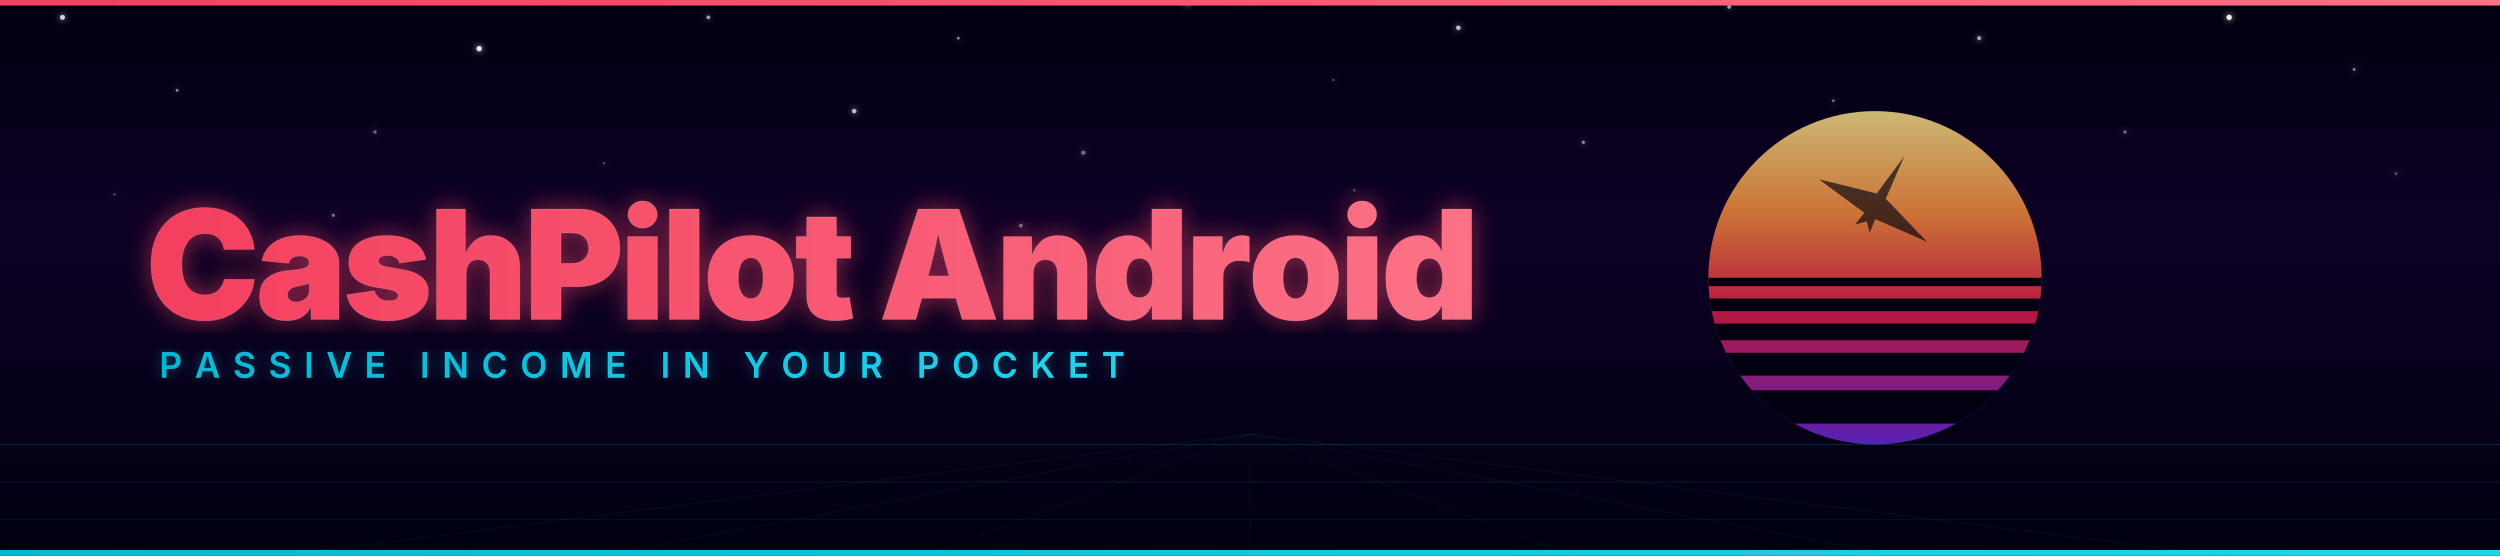
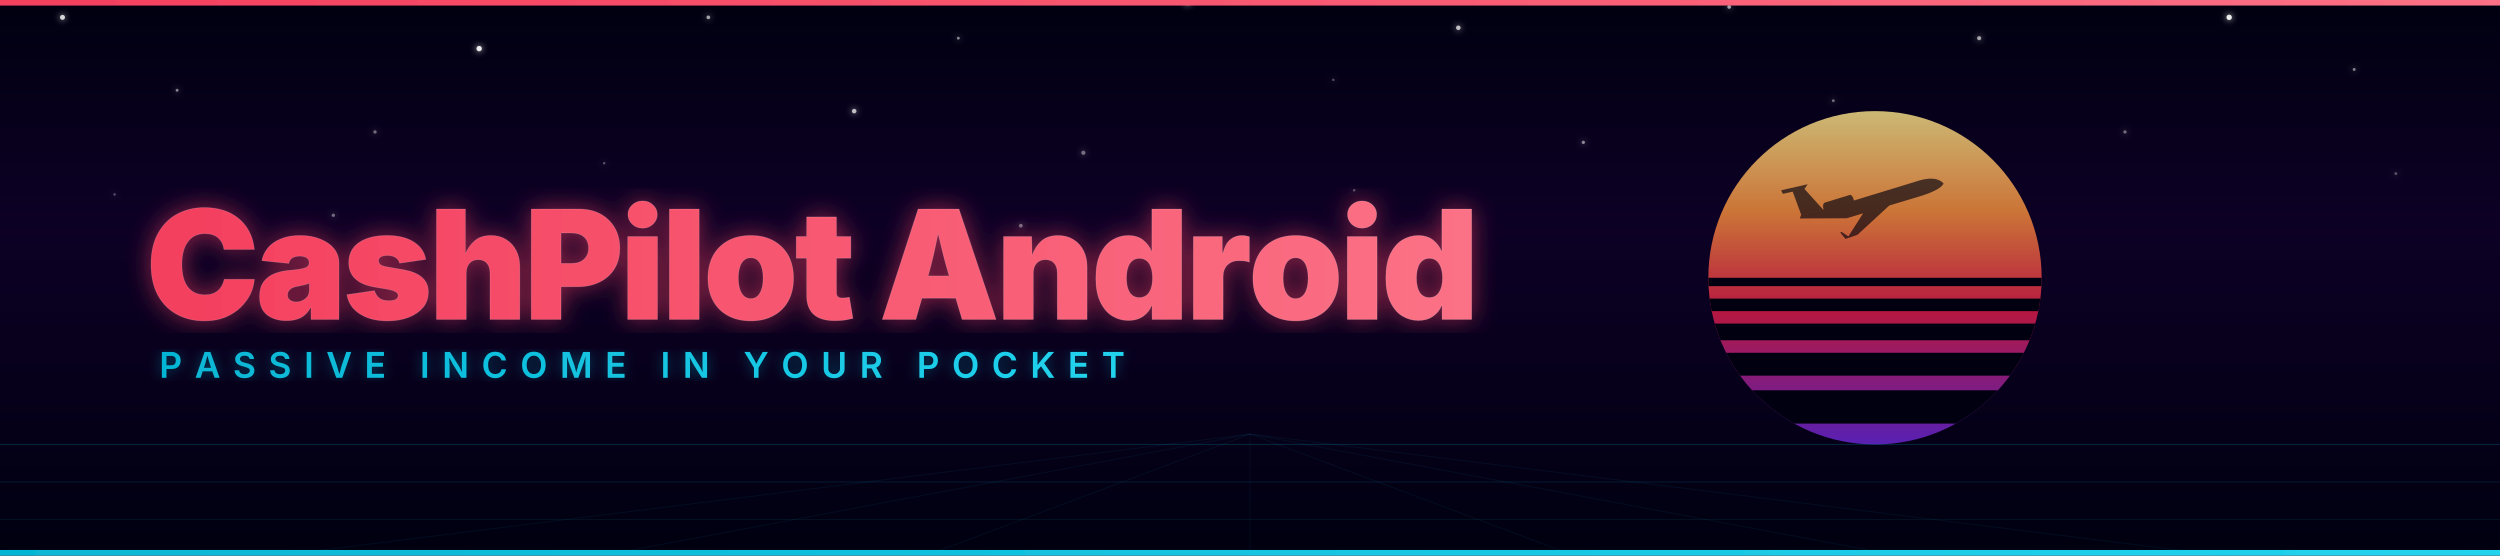
<svg xmlns="http://www.w3.org/2000/svg" viewBox="0 0 900 200" width="900" height="200" role="img" aria-label="CashPilot Android">
  <defs>
    <linearGradient id="bg" x1="0%" y1="0%" x2="0%" y2="100%">
      <stop offset="0%" stop-color="#000010" />
      <stop offset="40%" stop-color="#0d0025" />
      <stop offset="100%" stop-color="#000010" />
    </linearGradient>
    <linearGradient id="sun" x1="0%" y1="0%" x2="0%" y2="100%">
      <stop offset="0%" stop-color="#fde68a" />
      <stop offset="30%" stop-color="#fb923c" />
      <stop offset="60%" stop-color="#e11d48" />
      <stop offset="100%" stop-color="#6d28d9" />
    </linearGradient>
    <linearGradient id="pk" x1="0%" y1="0%" x2="100%" y2="0%">
      <stop offset="0%" stop-color="#f43f5e" />
      <stop offset="100%" stop-color="#fb7185" />
    </linearGradient>
    <linearGradient id="cy" x1="0%" y1="0%" x2="100%" y2="0%">
      <stop offset="0%" stop-color="#06b6d4" />
      <stop offset="100%" stop-color="#22d3ee" />
    </linearGradient>
    <filter id="pg">
      <feGaussianBlur stdDeviation="6" result="b" />
      <feFlood flood-color="#f43f5e" flood-opacity="0.5" result="c" />
      <feComposite in="c" in2="b" operator="in" result="g" />
      <feMerge>
        <feMergeNode in="g" />
        <feMergeNode in="SourceGraphic" />
      </feMerge>
    </filter>
    <filter id="cg">
      <feGaussianBlur stdDeviation="3" result="b" />
      <feFlood flood-color="#06b6d4" flood-opacity="0.4" result="c" />
      <feComposite in="c" in2="b" operator="in" result="g" />
      <feMerge>
        <feMergeNode in="g" />
        <feMergeNode in="SourceGraphic" />
      </feMerge>
    </filter>
    <filter id="sg">
      <feGaussianBlur stdDeviation="1.5" result="b" />
      <feMerge>
        <feMergeNode in="b" />
        <feMergeNode in="SourceGraphic" />
      </feMerge>
    </filter>
    <clipPath id="sc">
      <circle cx="900" cy="150" r="80" />
    </clipPath>
  </defs>
  <rect width="900" height="200" fill="url(#bg)" />
  <g transform="translate(0,-12.5) scale(0.75)">
    <g fill="#fff" filter="url(#sg)">
      <circle cx="30" cy="25" r="1.2" opacity="0.8" />
      <circle cx="85" cy="60" r="0.7" opacity="0.5" />
      <circle cx="120" cy="15" r="1" opacity="0.7" />
      <circle cx="180" cy="80" r="0.8" opacity="0.4" />
      <circle cx="230" cy="40" r="1.3" opacity="0.9" />
      <circle cx="290" cy="95" r="0.6" opacity="0.3" />
      <circle cx="340" cy="25" r="0.9" opacity="0.6" />
      <circle cx="410" cy="70" r="1.1" opacity="0.7" />
      <circle cx="460" cy="35" r="0.7" opacity="0.5" />
      <circle cx="520" cy="90" r="1" opacity="0.4" />
      <circle cx="570" cy="18" r="1.2" opacity="0.8" />
      <circle cx="640" cy="55" r="0.6" opacity="0.3" />
      <circle cx="700" cy="30" r="1.1" opacity="0.7" />
      <circle cx="760" cy="85" r="0.8" opacity="0.5" />
      <circle cx="830" cy="20" r="0.9" opacity="0.6" />
      <circle cx="880" cy="65" r="0.7" opacity="0.4" />
      <circle cx="950" cy="35" r="1" opacity="0.6" />
      <circle cx="1020" cy="80" r="0.8" opacity="0.4" />
      <circle cx="1070" cy="25" r="1.3" opacity="0.9" />
      <circle cx="1130" cy="50" r="0.7" opacity="0.5" />
      <circle cx="1180" cy="15" r="1" opacity="0.7" />
      <circle cx="55" cy="110" r="0.6" opacity="0.3" />
      <circle cx="160" cy="120" r="0.8" opacity="0.4" />
      <circle cx="310" cy="115" r="0.7" opacity="0.3" />
      <circle cx="490" cy="125" r="0.9" opacity="0.4" />
      <circle cx="650" cy="108" r="0.6" opacity="0.3" />
      <circle cx="1150" cy="100" r="0.7" opacity="0.3" />
    </g>
    <circle cx="900" cy="150" r="80" fill="url(#sun)" opacity="0.8" />
    <g clip-path="url(#sc)">
      <rect x="815" y="150" width="170" height="4" fill="#000010" />
      <rect x="815" y="160" width="170" height="6" fill="#000010" />
      <rect x="815" y="172" width="170" height="8" fill="#000010" />
      <rect x="815" y="186" width="170" height="11" fill="#000010" />
      <rect x="815" y="204" width="170" height="16" fill="#000010" />
-       <g transform="translate(900,116) rotate(30)">
-         <path d="M0,-28 L2.5,-6 L30,2 L3,5 L4,12 L0,8 L-4,12 L-3,5 L-30,2 L-2.5,-6 Z" fill="#000010" opacity="0.65" />
+       <g id="plane" transform="translate(899,114) rotate(-17) scale(0.95)" fill="#000010" opacity="0.65">
+         <path d="M37,1.2 C35.8,-1.8 32,-3.8 26,-3.9 L-22,-3.9 L-36.5,-4.8 L-37.6,-3.2 L-15,3.6 L24,3.8 C30.5,3.8 35,3 37,1.2 Z" />
+         <path d="M-25,-3.9 L-31.8,-18.4 L-37.2,-18.6 L-36.4,-4.6 Z" />
+         <path d="M-28.8,-18.6 L-42.5,-19.6 L-42.2,-17.6 L-31,-16.8 Z" />
+         <path d="M-10,-7.2 L-23,-7.2 C-25.4,-7.2 -25.4,-1.8 -23,-1.8 L-10,-1.8 C-8.4,-1.8 -8.4,-7.2 -10,-7.2 Z" />
+         <path d="M9,3 L-6,3.4 L-16.8,12.6 L-19.5,9.4 L-20.2,9.6 L-18.6,13.4 L-12.2,13.2 Z" />
      </g>
    </g>
    <g stroke="#06b6d4" stroke-width="0.5">
      <line x1="0" y1="230" x2="1200" y2="230" opacity="0.2" />
      <line x1="0" y1="248" x2="1200" y2="248" opacity="0.14" />
      <line x1="0" y1="266" x2="1200" y2="266" opacity="0.09" />
      <line x1="0" y1="284" x2="1200" y2="284" opacity="0.05" />
      <line x1="600" y1="225" x2="0" y2="300" opacity="0.07" />
      <line x1="600" y1="225" x2="200" y2="300" opacity="0.07" />
      <line x1="600" y1="225" x2="400" y2="300" opacity="0.07" />
      <line x1="600" y1="225" x2="600" y2="300" opacity="0.07" />
      <line x1="600" y1="225" x2="800" y2="300" opacity="0.07" />
      <line x1="600" y1="225" x2="1000" y2="300" opacity="0.07" />
      <line x1="600" y1="225" x2="1200" y2="300" opacity="0.07" />
    </g>
    <path id="ttl" d="M98 170.7Q90.8 170.7 85 167.6Q79.2 164.5 75.8 158.4Q72.5 152.3 72.5 143.5Q72.5 134.7 75.9 128.6Q79.3 122.5 85.1 119.4Q90.9 116.3 98 116.3Q104.6 116.3 109.8 118.6Q115 121 118.2 125.5Q121.4 130 122.1 136.4H107.5Q107.1 133 104.8 130.9Q102.5 128.8 98.4 128.8Q93 128.8 90.2 132.7Q87.3 136.6 87.3 143.5Q87.3 150.8 90.2 154.5Q93.1 158.2 98.4 158.2Q102.3 158.2 104.7 156.1Q107 154 107.6 150.7H122.1Q121.9 154 120.3 157.6Q118.6 161.1 115.6 164.1Q112.6 167 108.2 168.9Q103.9 170.7 98 170.7ZM137.5 170.6Q131.8 170.6 128.2 167.8Q124.6 165 124.6 159Q124.6 154.7 126.5 152Q128.5 149.3 131.8 148Q135.1 146.7 139.2 146.4Q144.2 146 146.3 145.3Q148.4 144.6 148.4 142.9V142.8Q148.4 141.2 147.2 140.4Q145.9 139.6 143.9 139.6Q141.9 139.6 140.4 140.4Q139 141.3 138.6 143.1L125.7 141.8Q126.3 138.5 128.5 135.8Q130.7 133 134.6 131.4Q138.5 129.7 144.1 129.7Q149.7 129.7 153.9 131.5Q158.1 133.2 160.4 136.1Q162.7 139.1 162.7 142.8V170H149.3V164.4H149Q147.2 167.7 144.3 169.2Q141.4 170.6 137.5 170.6ZM142.2 161.6Q144.6 161.6 146.5 160.1Q148.5 158.6 148.5 155.9V152.6Q146.3 153.5 142.8 154.1Q140.3 154.5 139.2 155.6Q138 156.7 138 158.2Q138 159.9 139.2 160.7Q140.4 161.6 142.2 161.6ZM186 170.7Q177.9 170.7 172.7 167.3Q167.5 164 166.5 158.1L179.7 156.2Q180.5 158.5 182.1 159.8Q183.7 161 186.7 161Q191.1 161 191.1 158.5Q191.1 156.5 186.6 155.6L179.5 154.4Q167.4 152.2 167.4 142.7Q167.4 136.5 172.3 133.1Q177.3 129.7 185.8 129.7Q193.7 129.7 198.6 132.8Q203.4 135.8 204.4 141.2L191.8 143Q191.3 141.1 189.7 140.2Q188.2 139.3 186.1 139.3Q184.2 139.3 182.9 139.9Q181.7 140.6 181.7 141.8Q181.7 142.7 182.4 143.5Q183.2 144.3 185.4 144.7L193.5 146.1Q205.6 148.2 205.6 156.8Q205.6 161.1 203.1 164.2Q200.5 167.3 196.1 169Q191.7 170.7 186 170.7ZM223.8 147.7V170H209.5V117H223.4V138.5Q225 134.7 227.9 132.2Q230.8 129.7 235.7 129.7Q239.9 129.7 243 131.7Q246.1 133.6 247.8 137Q249.5 140.3 249.5 144.7V170H235.2V147.7Q235.2 144.7 233.7 143Q232.2 141.3 229.5 141.3Q226.9 141.3 225.4 143Q223.8 144.7 223.8 147.7ZM255 170V117H277.8Q283.7 117 288.1 119.3Q292.5 121.7 295 125.9Q297.5 130.1 297.5 135.8Q297.5 141.5 295 145.6Q292.4 149.8 287.9 152Q283.3 154.3 277.3 154.3H269.3V170ZM269.3 143.1H274.4Q278.2 143.1 280.3 141.1Q282.5 139.1 282.5 135.8Q282.5 132.3 280.3 130.4Q278.2 128.5 274.4 128.5H269.3ZM301.3 170V130.2H315.6V170ZM308.5 126.2Q305.5 126.2 303.5 124.3Q301.4 122.3 301.4 119.6Q301.4 116.9 303.5 115Q305.5 113.1 308.5 113.1Q311.4 113.1 313.4 115Q315.5 116.9 315.5 119.6Q315.5 122.3 313.4 124.3Q311.4 126.2 308.5 126.2ZM335.6 117V170H321.3V117ZM360.4 170.7Q353.9 170.7 349.3 168.1Q344.7 165.6 342.2 160.9Q339.8 156.3 339.8 150.2Q339.8 144.1 342.2 139.5Q344.7 134.9 349.3 132.3Q353.9 129.7 360.4 129.7Q366.8 129.7 371.4 132.3Q376 134.9 378.5 139.5Q380.9 144.1 380.9 150.2Q380.9 156.3 378.5 160.9Q376 165.6 371.4 168.1Q366.8 170.7 360.4 170.7ZM360.4 160Q363.2 160 364.7 157.4Q366.3 154.8 366.3 150.2Q366.3 145.5 364.7 142.9Q363.2 140.4 360.4 140.4Q357.6 140.4 356 142.9Q354.4 145.5 354.4 150.2Q354.4 154.8 356 157.4Q357.6 160 360.4 160ZM408.4 130.2V140.6H401.5V157.2Q401.5 159.7 404.2 159.7Q404.9 159.7 406.1 159.6Q407.3 159.4 407.7 159.3L409.4 169.5Q407 170.1 404.8 170.4Q402.6 170.6 400.7 170.6Q387.2 170.6 387.2 158.5V140.6H382.2V130.2H387.2V120.8H401.5V130.2ZM423.5 170 440.7 117H460.3L478.1 170H461.8L458.8 159.8H442.5L439.6 170ZM445.5 149.1H455.6Q454.1 144.3 452.8 139.1Q451.5 134 450.3 128.8Q449.2 134 448.1 139.1Q446.9 144.3 445.5 149.1ZM496 147.7V170H481.7V130.2H495.2L495.4 139.2Q496.9 135.1 499.8 132.4Q502.8 129.7 507.9 129.7Q512.2 129.7 515.3 131.7Q518.4 133.6 520.1 137Q521.8 140.3 521.8 144.7V170H507.5V147.7Q507.5 144.7 506 143Q504.5 141.3 501.8 141.3Q499.2 141.3 497.6 143Q496 144.7 496 147.7ZM541.7 170.5Q537.4 170.5 533.8 168.3Q530.3 166.1 528.1 161.5Q526 157 526 150.2Q526 142.9 528.2 138.4Q530.5 133.9 534 131.8Q537.6 129.7 541.5 129.7Q546 129.7 548.7 131.9Q551.5 134.2 552.7 137.2H552.9V117H567.2V170H553V163.5H552.7Q551.5 166.5 548.7 168.5Q545.8 170.5 541.7 170.5ZM546.9 159.5Q549.9 159.5 551.6 157Q553.2 154.5 553.2 150.2Q553.2 145.7 551.6 143.2Q549.9 140.7 546.9 140.7Q544 140.7 542.3 143.2Q540.7 145.7 540.7 150.2Q540.7 154.6 542.3 157.1Q544 159.5 546.9 159.5ZM572.8 170V130.2H586.7V137.9H587.1Q588.2 133.6 590.5 131.7Q592.9 129.7 596.1 129.7Q597.9 129.7 599.7 130.3V142.5Q598.6 142.1 597.1 141.9Q595.5 141.8 594.4 141.8Q591.3 141.8 589.2 143.8Q587.1 145.9 587.1 149.3V170ZM621.9 170.7Q615.5 170.7 610.9 168.1Q606.2 165.6 603.8 160.9Q601.4 156.3 601.4 150.2Q601.4 144.1 603.8 139.5Q606.2 134.9 610.9 132.3Q615.5 129.7 621.9 129.7Q628.4 129.7 633 132.3Q637.6 134.9 640 139.5Q642.5 144.1 642.5 150.2Q642.5 156.3 640 160.9Q637.6 165.6 633 168.1Q628.4 170.7 621.9 170.7ZM621.9 160Q624.7 160 626.3 157.4Q627.9 154.8 627.9 150.2Q627.9 145.5 626.3 142.9Q624.7 140.4 621.9 140.4Q619.1 140.4 617.5 142.9Q615.9 145.5 615.9 150.2Q615.9 154.8 617.5 157.4Q619.1 160 621.9 160ZM646.7 170V130.2H661V170ZM653.8 126.2Q650.9 126.2 648.8 124.3Q646.8 122.3 646.8 119.6Q646.8 116.9 648.8 115Q650.9 113.1 653.8 113.1Q656.7 113.1 658.8 115Q660.8 116.9 660.8 119.6Q660.8 122.3 658.8 124.3Q656.7 126.2 653.8 126.2ZM680.8 170.5Q676.6 170.5 673 168.3Q669.5 166.1 667.3 161.5Q665.2 157 665.2 150.2Q665.2 142.9 667.4 138.4Q669.7 133.9 673.2 131.8Q676.8 129.7 680.7 129.7Q685.1 129.7 687.9 131.9Q690.7 134.2 691.9 137.2H692.1V117H706.4V170H692.2V163.5H691.9Q690.7 166.5 687.8 168.5Q685 170.5 680.8 170.5ZM686.1 159.5Q689.1 159.5 690.7 157Q692.4 154.5 692.4 150.2Q692.4 145.7 690.7 143.2Q689.1 140.7 686.1 140.7Q683.2 140.7 681.5 143.2Q679.9 145.7 679.9 150.2Q679.9 154.6 681.5 157.1Q683.2 159.5 686.1 159.5Z" fill="url(#pk)" filter="url(#pg)" />
    <use href="#ttl" fill="none" stroke="#fff" stroke-width="0.3" opacity="0.2" />
    <path d="M77.7 198V185.6H82.3Q83.8 185.6 84.7 186.2Q85.7 186.7 86.2 187.6Q86.7 188.5 86.7 189.7Q86.7 190.9 86.2 191.8Q85.7 192.8 84.7 193.3Q83.7 193.8 82.3 193.8H79.9V198ZM79.9 192H82Q83.3 192 83.9 191.4Q84.4 190.7 84.4 189.7Q84.4 188.7 83.9 188.1Q83.3 187.5 82 187.5H79.9ZM93.9 198 98.2 185.6H101L105.4 198H103L101.9 194.9H97.3L96.3 198ZM97.9 193.2H101.3L100.8 191.6Q100.5 190.7 100.2 189.7Q99.9 188.6 99.6 187.4Q99.2 188.7 98.9 189.7Q98.7 190.8 98.4 191.6ZM117.4 198.2Q115.2 198.2 114 197.2Q112.7 196.2 112.6 194.4H114.8Q114.9 195.3 115.6 195.8Q116.3 196.3 117.4 196.3Q118.5 196.3 119.2 195.8Q119.9 195.3 119.9 194.5Q119.9 193.8 119.2 193.4Q118.6 193.1 117.6 192.8L116.2 192.4Q114.7 192 113.8 191.2Q112.9 190.4 112.9 189.1Q112.9 188 113.5 187.2Q114.1 186.4 115.1 185.9Q116.2 185.5 117.5 185.5Q118.8 185.5 119.8 185.9Q120.8 186.4 121.3 187.2Q121.9 188 121.9 189H119.8Q119.7 188.2 119 187.8Q118.4 187.4 117.4 187.4Q116.4 187.4 115.8 187.8Q115.2 188.3 115.2 189Q115.2 189.5 115.5 189.8Q115.8 190.2 116.3 190.4Q116.8 190.6 117.3 190.7L118.4 191Q119.4 191.2 120.2 191.6Q121 192 121.5 192.7Q122.1 193.5 122.1 194.5Q122.1 195.6 121.5 196.4Q121 197.3 119.9 197.7Q118.9 198.2 117.4 198.2ZM134.5 198.2Q132.3 198.2 131 197.2Q129.7 196.2 129.7 194.4H131.8Q131.9 195.3 132.6 195.8Q133.4 196.3 134.4 196.3Q135.5 196.3 136.2 195.8Q136.9 195.3 136.9 194.5Q136.9 193.8 136.3 193.4Q135.7 193.1 134.7 192.8L133.3 192.4Q131.7 192 130.9 191.2Q130 190.4 130 189.1Q130 188 130.6 187.2Q131.2 186.4 132.2 185.9Q133.2 185.5 134.5 185.5Q135.8 185.5 136.8 185.9Q137.8 186.4 138.4 187.2Q138.9 188 139 189H136.8Q136.7 188.2 136.1 187.8Q135.5 187.4 134.5 187.4Q133.4 187.4 132.8 187.8Q132.2 188.3 132.2 189Q132.2 189.5 132.6 189.8Q132.9 190.2 133.4 190.4Q133.8 190.6 134.3 190.7L135.5 191Q136.4 191.2 137.2 191.6Q138.1 192 138.6 192.7Q139.1 193.5 139.1 194.5Q139.1 195.6 138.6 196.4Q138 197.3 137 197.7Q135.9 198.2 134.5 198.2ZM149.4 185.6V198H147.2V185.6ZM161.4 198 157 185.6H159.5L161.7 192.1Q161.9 192.9 162.2 193.9Q162.5 195 162.9 196.2Q163.5 193.7 164 192.1L166.2 185.6H168.6L164.3 198ZM176.2 198V185.6H184.3V187.5H178.5V190.8H183.8V192.7H178.5V196.1H184.3V198ZM205 185.6V198H202.8V185.6ZM213.5 198V185.6H216L220.3 192.4Q220.6 193 221 193.7Q221.4 194.4 221.8 195.3Q221.8 194.4 221.7 193.6Q221.7 192.7 221.7 192.1V185.6H223.9V198H221.4L217.6 191.9Q217.2 191.4 217 190.8Q216.7 190.3 216.4 189.7Q216 189.1 215.6 188.3Q215.7 189.5 215.7 190.4Q215.8 191.3 215.8 191.9V198ZM237.7 198.2Q236.1 198.2 234.8 197.4Q233.5 196.7 232.8 195.2Q232 193.8 232 191.8Q232 189.8 232.8 188.4Q233.5 187 234.8 186.2Q236.1 185.5 237.7 185.5Q239.1 185.5 240.2 186Q241.3 186.5 242 187.4Q242.7 188.4 242.9 189.7H240.7Q240.5 188.7 239.7 188.1Q238.8 187.4 237.7 187.4Q236.2 187.4 235.2 188.6Q234.3 189.7 234.3 191.8Q234.3 194 235.2 195.1Q236.2 196.2 237.7 196.2Q238.8 196.2 239.7 195.6Q240.5 195 240.7 193.9H242.9Q242.7 195.1 242.1 196Q241.4 197 240.3 197.6Q239.2 198.2 237.7 198.2ZM256.3 198.2Q254.6 198.2 253.3 197.4Q252.1 196.7 251.3 195.2Q250.6 193.8 250.6 191.8Q250.6 189.8 251.3 188.4Q252.1 187 253.3 186.2Q254.6 185.5 256.3 185.5Q257.9 185.5 259.2 186.2Q260.4 187 261.2 188.4Q261.9 189.8 261.9 191.8Q261.9 193.8 261.2 195.2Q260.4 196.7 259.2 197.4Q257.9 198.2 256.3 198.2ZM256.3 196.2Q257.8 196.2 258.7 195.1Q259.7 193.9 259.7 191.8Q259.7 189.7 258.7 188.6Q257.8 187.4 256.3 187.4Q254.7 187.4 253.8 188.6Q252.8 189.7 252.8 191.8Q252.8 193.9 253.8 195.1Q254.7 196.2 256.3 196.2ZM270 198V185.6H273.4L275.7 192Q275.8 192.4 276 193Q276.2 193.6 276.3 194.2Q276.5 194.9 276.6 195.5Q276.8 194.9 276.9 194.2Q277.1 193.6 277.3 193Q277.4 192.4 277.5 192L279.9 185.6H283.2V198H281V191.8Q281 191.3 281 190.6Q281 189.9 281 189.2Q281.1 188.4 281.1 187.6Q280.9 188.4 280.6 189.2Q280.4 190 280.2 190.7Q280 191.3 279.8 191.8L277.6 198H275.7L273.4 191.8Q273.2 191.4 273 190.7Q272.8 190.1 272.6 189.3Q272.3 188.5 272.1 187.7Q272.1 188.4 272.2 189.2Q272.2 189.9 272.2 190.6Q272.2 191.3 272.2 191.8V198ZM291.7 198V185.6H299.7V187.5H293.9V190.8H299.3V192.7H293.9V196.1H299.8V198ZM320.5 185.6V198H318.3V185.6ZM329 198V185.6H331.5L335.8 192.4Q336.1 193 336.5 193.7Q336.9 194.4 337.3 195.3Q337.2 194.4 337.2 193.6Q337.2 192.7 337.2 192.1V185.6H339.4V198H336.9L333 191.9Q332.7 191.4 332.4 190.8Q332.1 190.3 331.8 189.7Q331.5 189.1 331.1 188.3Q331.1 189.5 331.2 190.4Q331.2 191.3 331.2 191.9V198ZM361.9 198V193.2L357.3 185.6H359.9L362.1 189.5Q362.4 190 362.6 190.4Q362.8 190.8 363 191.4Q363.2 190.8 363.5 190.4Q363.7 190 363.9 189.5L366.1 185.6H368.6L364.1 193.2V198ZM381.6 198.2Q380 198.2 378.7 197.4Q377.4 196.7 376.7 195.2Q375.9 193.8 375.9 191.8Q375.9 189.8 376.7 188.4Q377.4 187 378.7 186.2Q380 185.5 381.6 185.5Q383.2 185.5 384.5 186.2Q385.8 187 386.5 188.4Q387.3 189.8 387.3 191.8Q387.3 193.8 386.5 195.2Q385.8 196.7 384.5 197.4Q383.2 198.2 381.6 198.2ZM381.6 196.2Q383.1 196.2 384.1 195.1Q385 193.9 385 191.8Q385 189.7 384.1 188.6Q383.1 187.4 381.6 187.4Q380.1 187.4 379.1 188.6Q378.1 189.7 378.1 191.8Q378.1 193.9 379.1 195.1Q380.1 196.2 381.6 196.2ZM400.4 198.2Q398.9 198.2 397.7 197.6Q396.6 197 396 196Q395.4 195 395.4 193.7V185.6H397.6V193.5Q397.6 194.7 398.3 195.4Q399.1 196.2 400.4 196.2Q401.7 196.2 402.4 195.4Q403.2 194.7 403.2 193.5V185.6H405.4V193.7Q405.4 195 404.8 196Q404.1 197 403 197.6Q401.9 198.2 400.4 198.2ZM413.9 198V185.6H418.5Q420.6 185.6 421.7 186.7Q422.9 187.8 422.9 189.6Q422.9 190.8 422.3 191.7Q421.7 192.7 420.6 193.1L423.3 198H420.8L418.4 193.5H416.1V198ZM416.1 191.6H418.2Q419.4 191.6 420 191.1Q420.6 190.6 420.6 189.6Q420.6 188.6 420 188Q419.4 187.5 418.2 187.5H416.1ZM441.3 198V185.6H445.9Q447.3 185.6 448.3 186.2Q449.2 186.7 449.7 187.6Q450.2 188.5 450.2 189.7Q450.2 190.9 449.7 191.8Q449.2 192.8 448.2 193.3Q447.3 193.8 445.8 193.8H443.5V198ZM443.5 192H445.6Q446.8 192 447.4 191.4Q448 190.7 448 189.7Q448 188.7 447.4 188.1Q446.8 187.5 445.5 187.5H443.5ZM463.5 198.2Q461.9 198.2 460.6 197.4Q459.3 196.7 458.6 195.2Q457.8 193.8 457.8 191.8Q457.8 189.8 458.6 188.4Q459.3 187 460.6 186.2Q461.9 185.5 463.5 185.5Q465.1 185.5 466.4 186.2Q467.7 187 468.4 188.4Q469.2 189.8 469.2 191.8Q469.2 193.8 468.4 195.2Q467.7 196.7 466.4 197.4Q465.1 198.2 463.5 198.2ZM463.5 196.2Q465 196.2 466 195.1Q466.9 193.9 466.9 191.8Q466.9 189.7 466 188.6Q465 187.4 463.5 187.4Q462 187.4 461 188.6Q460.1 189.7 460.1 191.8Q460.1 193.9 461 195.1Q462 196.2 463.5 196.2ZM482.6 198.2Q480.9 198.2 479.6 197.4Q478.4 196.7 477.6 195.2Q476.9 193.8 476.9 191.8Q476.9 189.8 477.6 188.4Q478.4 187 479.7 186.2Q480.9 185.5 482.6 185.5Q483.9 185.5 485 186Q486.1 186.5 486.8 187.4Q487.6 188.4 487.8 189.7H485.5Q485.3 188.7 484.5 188.1Q483.7 187.4 482.6 187.4Q481.1 187.4 480.1 188.6Q479.1 189.7 479.1 191.8Q479.1 194 480.1 195.1Q481.1 196.2 482.6 196.2Q483.7 196.2 484.5 195.6Q485.3 195 485.5 193.9H487.8Q487.6 195.1 486.9 196Q486.2 197 485.1 197.6Q484 198.2 482.6 198.2ZM495.8 198V185.6H498V189.3L498 191.9Q498.4 191.3 498.9 190.7Q499.4 190 500 189.3L503.2 185.6H506L501.2 191L506.1 198H503.5L499.7 192.5L498 194.3V198ZM513.8 198V185.6H521.8V187.5H516V190.8H521.4V192.7H516V196.1H521.8V198ZM529.5 187.5V185.6H539.3V187.5H535.5V198H533.3V187.5Z" fill="url(#cy)" filter="url(#cg)" />
  </g>
  <rect x="0" y="0" width="900" height="2" fill="url(#pk)" filter="url(#pg)" />
  <rect x="0" y="198" width="900" height="2" fill="url(#cy)" filter="url(#cg)" />
</svg>
